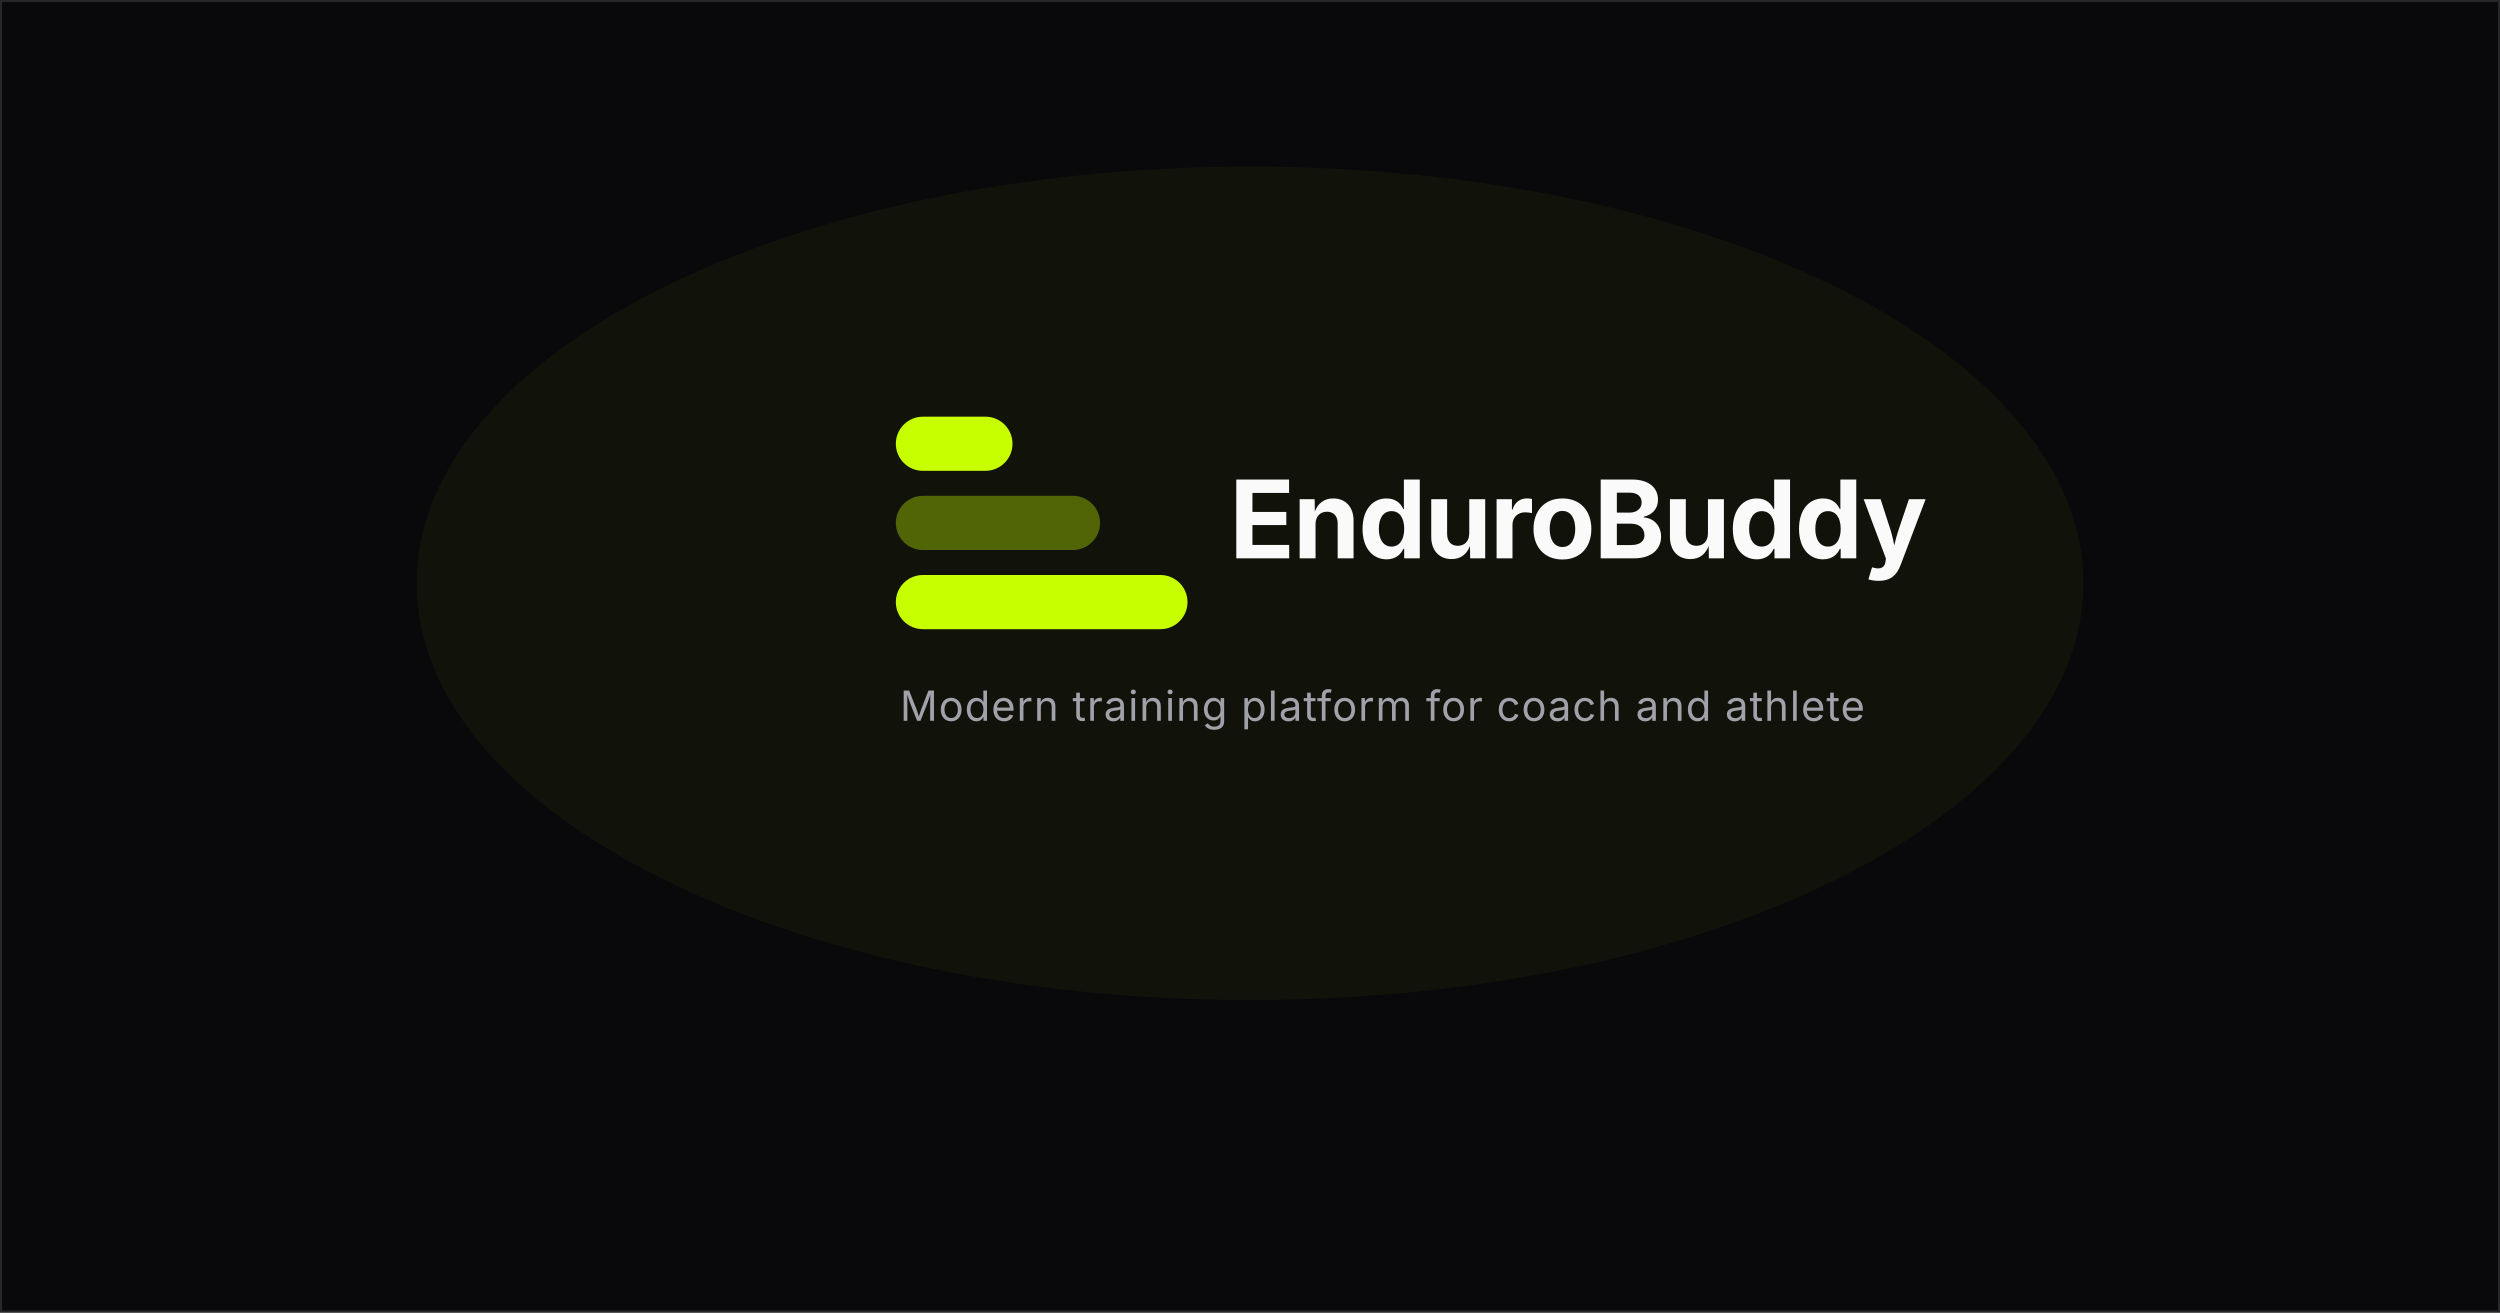
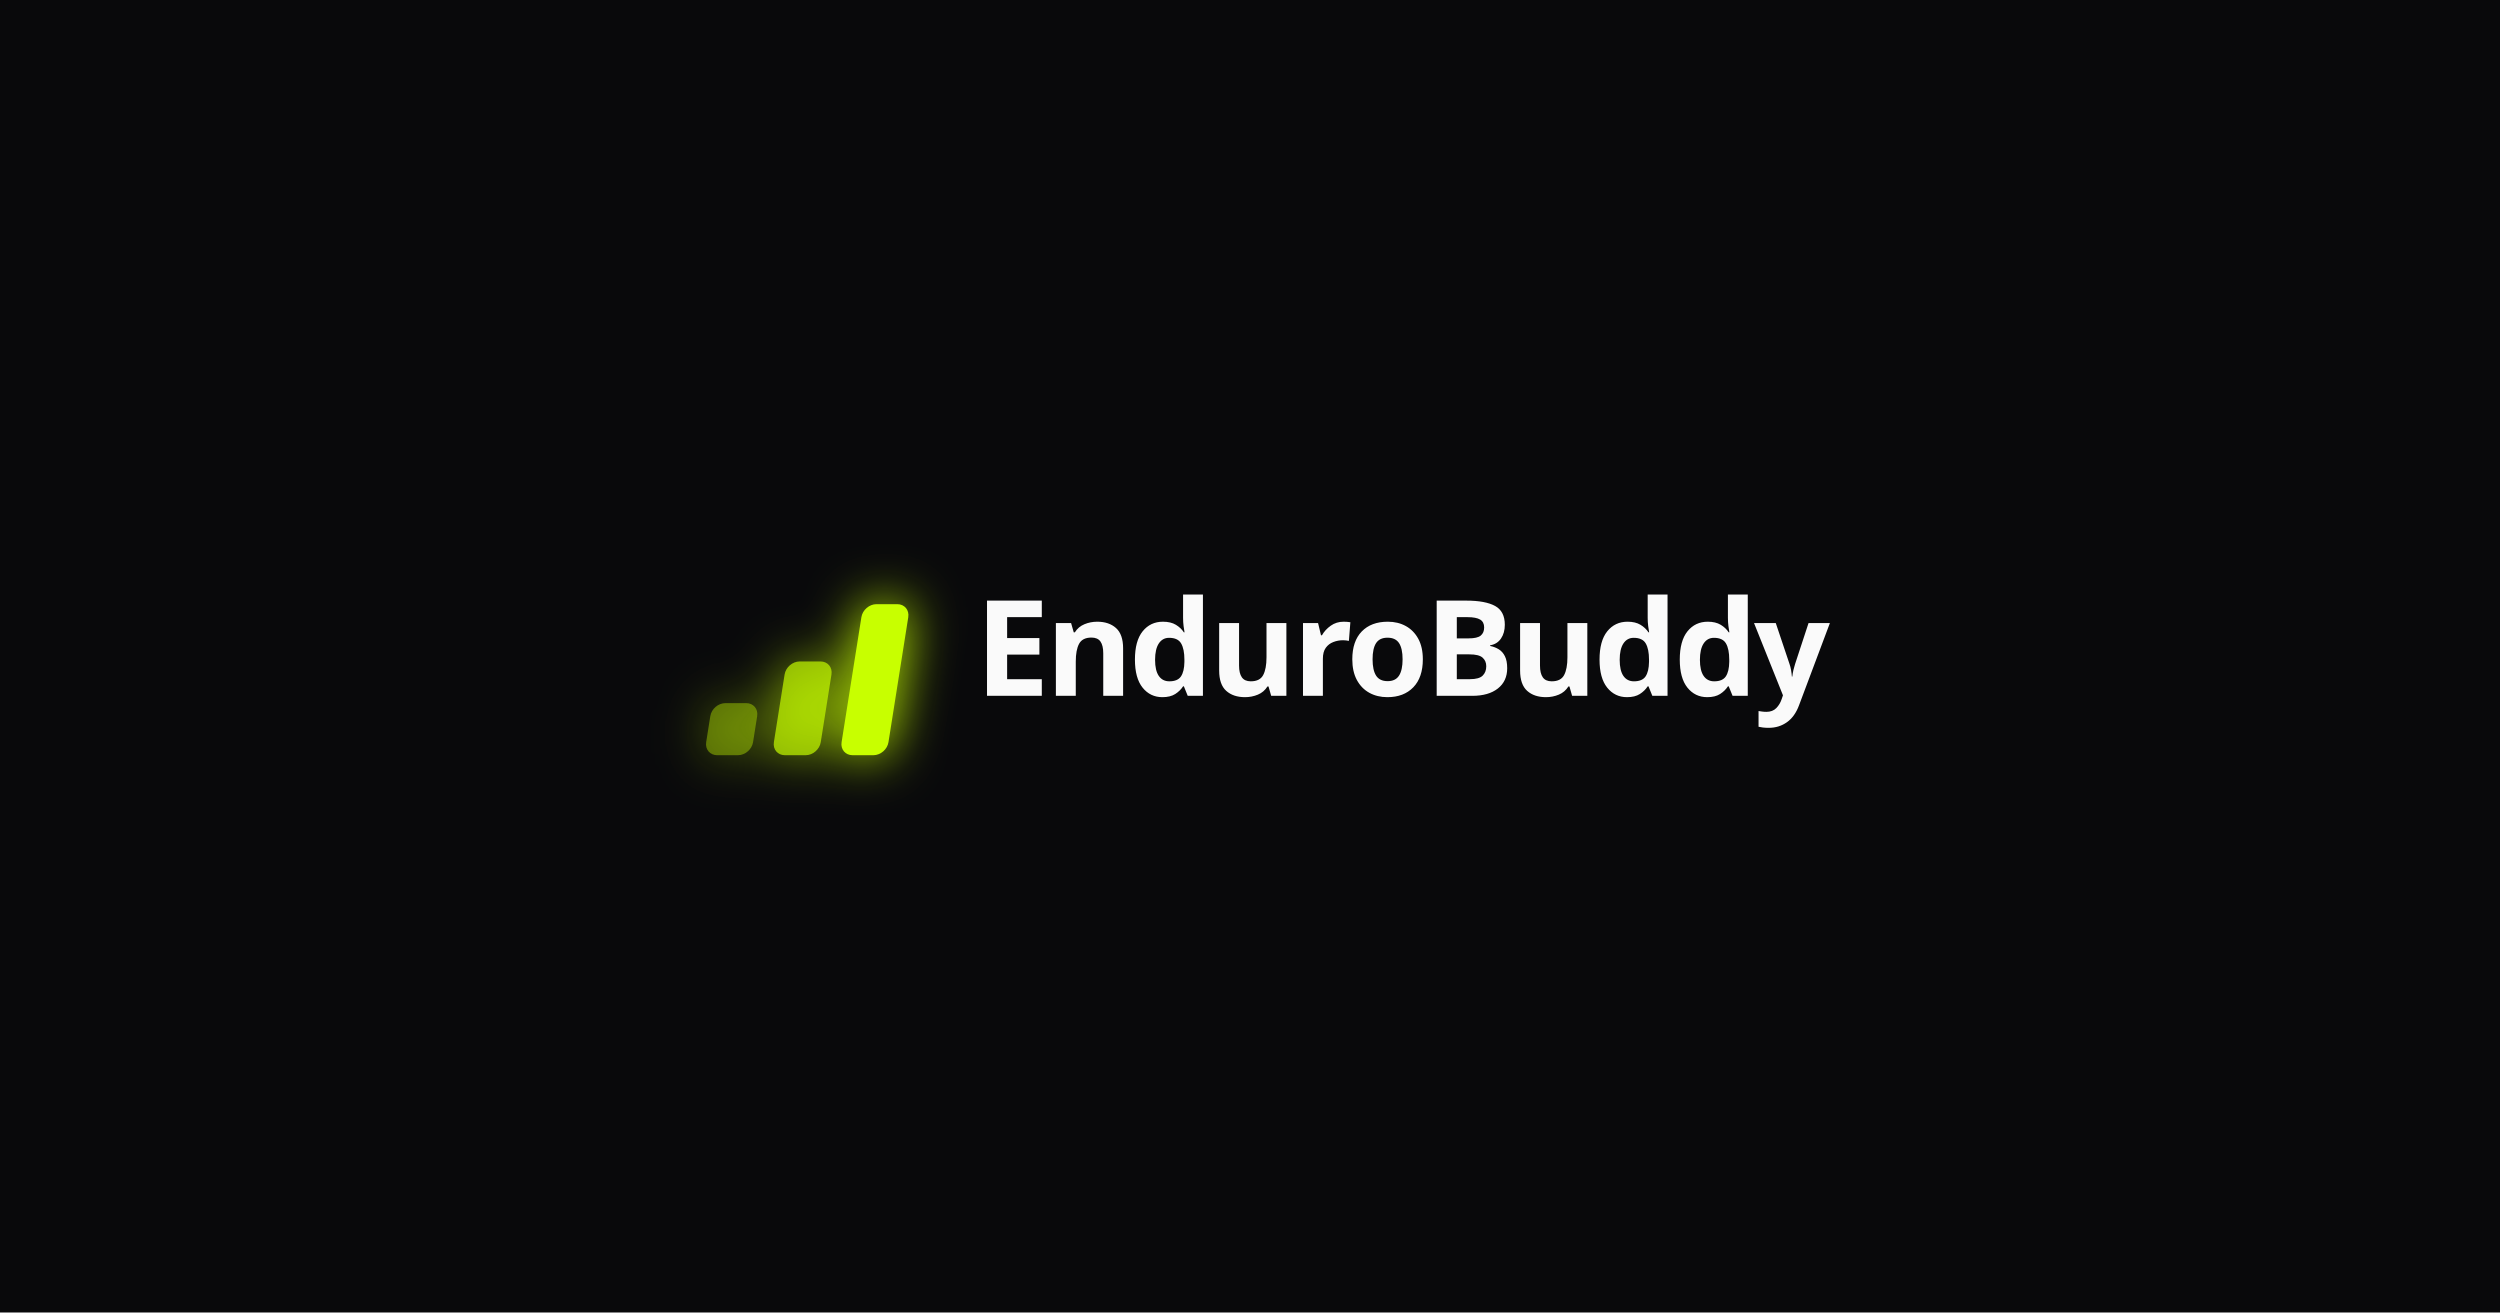
<svg xmlns="http://www.w3.org/2000/svg" viewBox="0 0 1200 630" fill="none">
  <rect width="1200" height="630" fill="#09090b" />
-   <ellipse cx="600" cy="280" rx="400" ry="200" fill="#c8ff00" opacity="0.04" />
-   <rect x="430" y="200" width="56" height="26" rx="13" fill="#c8ff00" />
-   <rect x="430" y="238" width="98" height="26" rx="13" fill="#c8ff00" opacity="0.35" />
-   <rect x="430" y="276" width="140" height="26" rx="13" fill="#c8ff00" />
-   <text x="590" y="268" font-family="system-ui, -apple-system, sans-serif" font-weight="700" font-size="52" fill="#fafafa" letter-spacing="-1">EnduroBuddy</text>
-   <text x="432" y="346" font-family="system-ui, -apple-system, sans-serif" font-weight="400" font-size="20" fill="#a1a1aa" letter-spacing="0.5">Modern training platform for coach and athlete</text>
-   <rect x="0.5" y="0.5" width="1199" height="629" rx="0" stroke="#27272a" stroke-width="1" fill="none" />
+   <defs>
+     <filter id="glow" x="-40%" y="-40%" width="180%" height="180%">
+       <feGaussianBlur in="SourceGraphic" stdDeviation="5" result="blur" />
+       <feMerge>
+         <feMergeNode in="blur" />
+         <feMergeNode in="SourceGraphic" />
+       </feMerge>
+     </filter>
+   </defs>
+   <g transform="translate(340, 255) scale(2.5)" filter="url(#glow)">
+     <rect x="6" y="33" width="9" height="10" rx="2.5" fill="#c8ff00" opacity="0.38" transform="skewX(-9)" />
+     <rect x="19" y="25" width="9" height="18" rx="2.5" fill="#c8ff00" opacity="0.68" transform="skewX(-9)" />
+     <rect x="32" y="14" width="9" height="29" rx="2.5" fill="#c8ff00" transform="skewX(-9)" />
+   </g>
+   <text x="468" y="334" font-family="Syne, system-ui, sans-serif" font-weight="700" font-size="64" fill="#fafafa" letter-spacing="-2">EnduroBuddy</text>
</svg>
